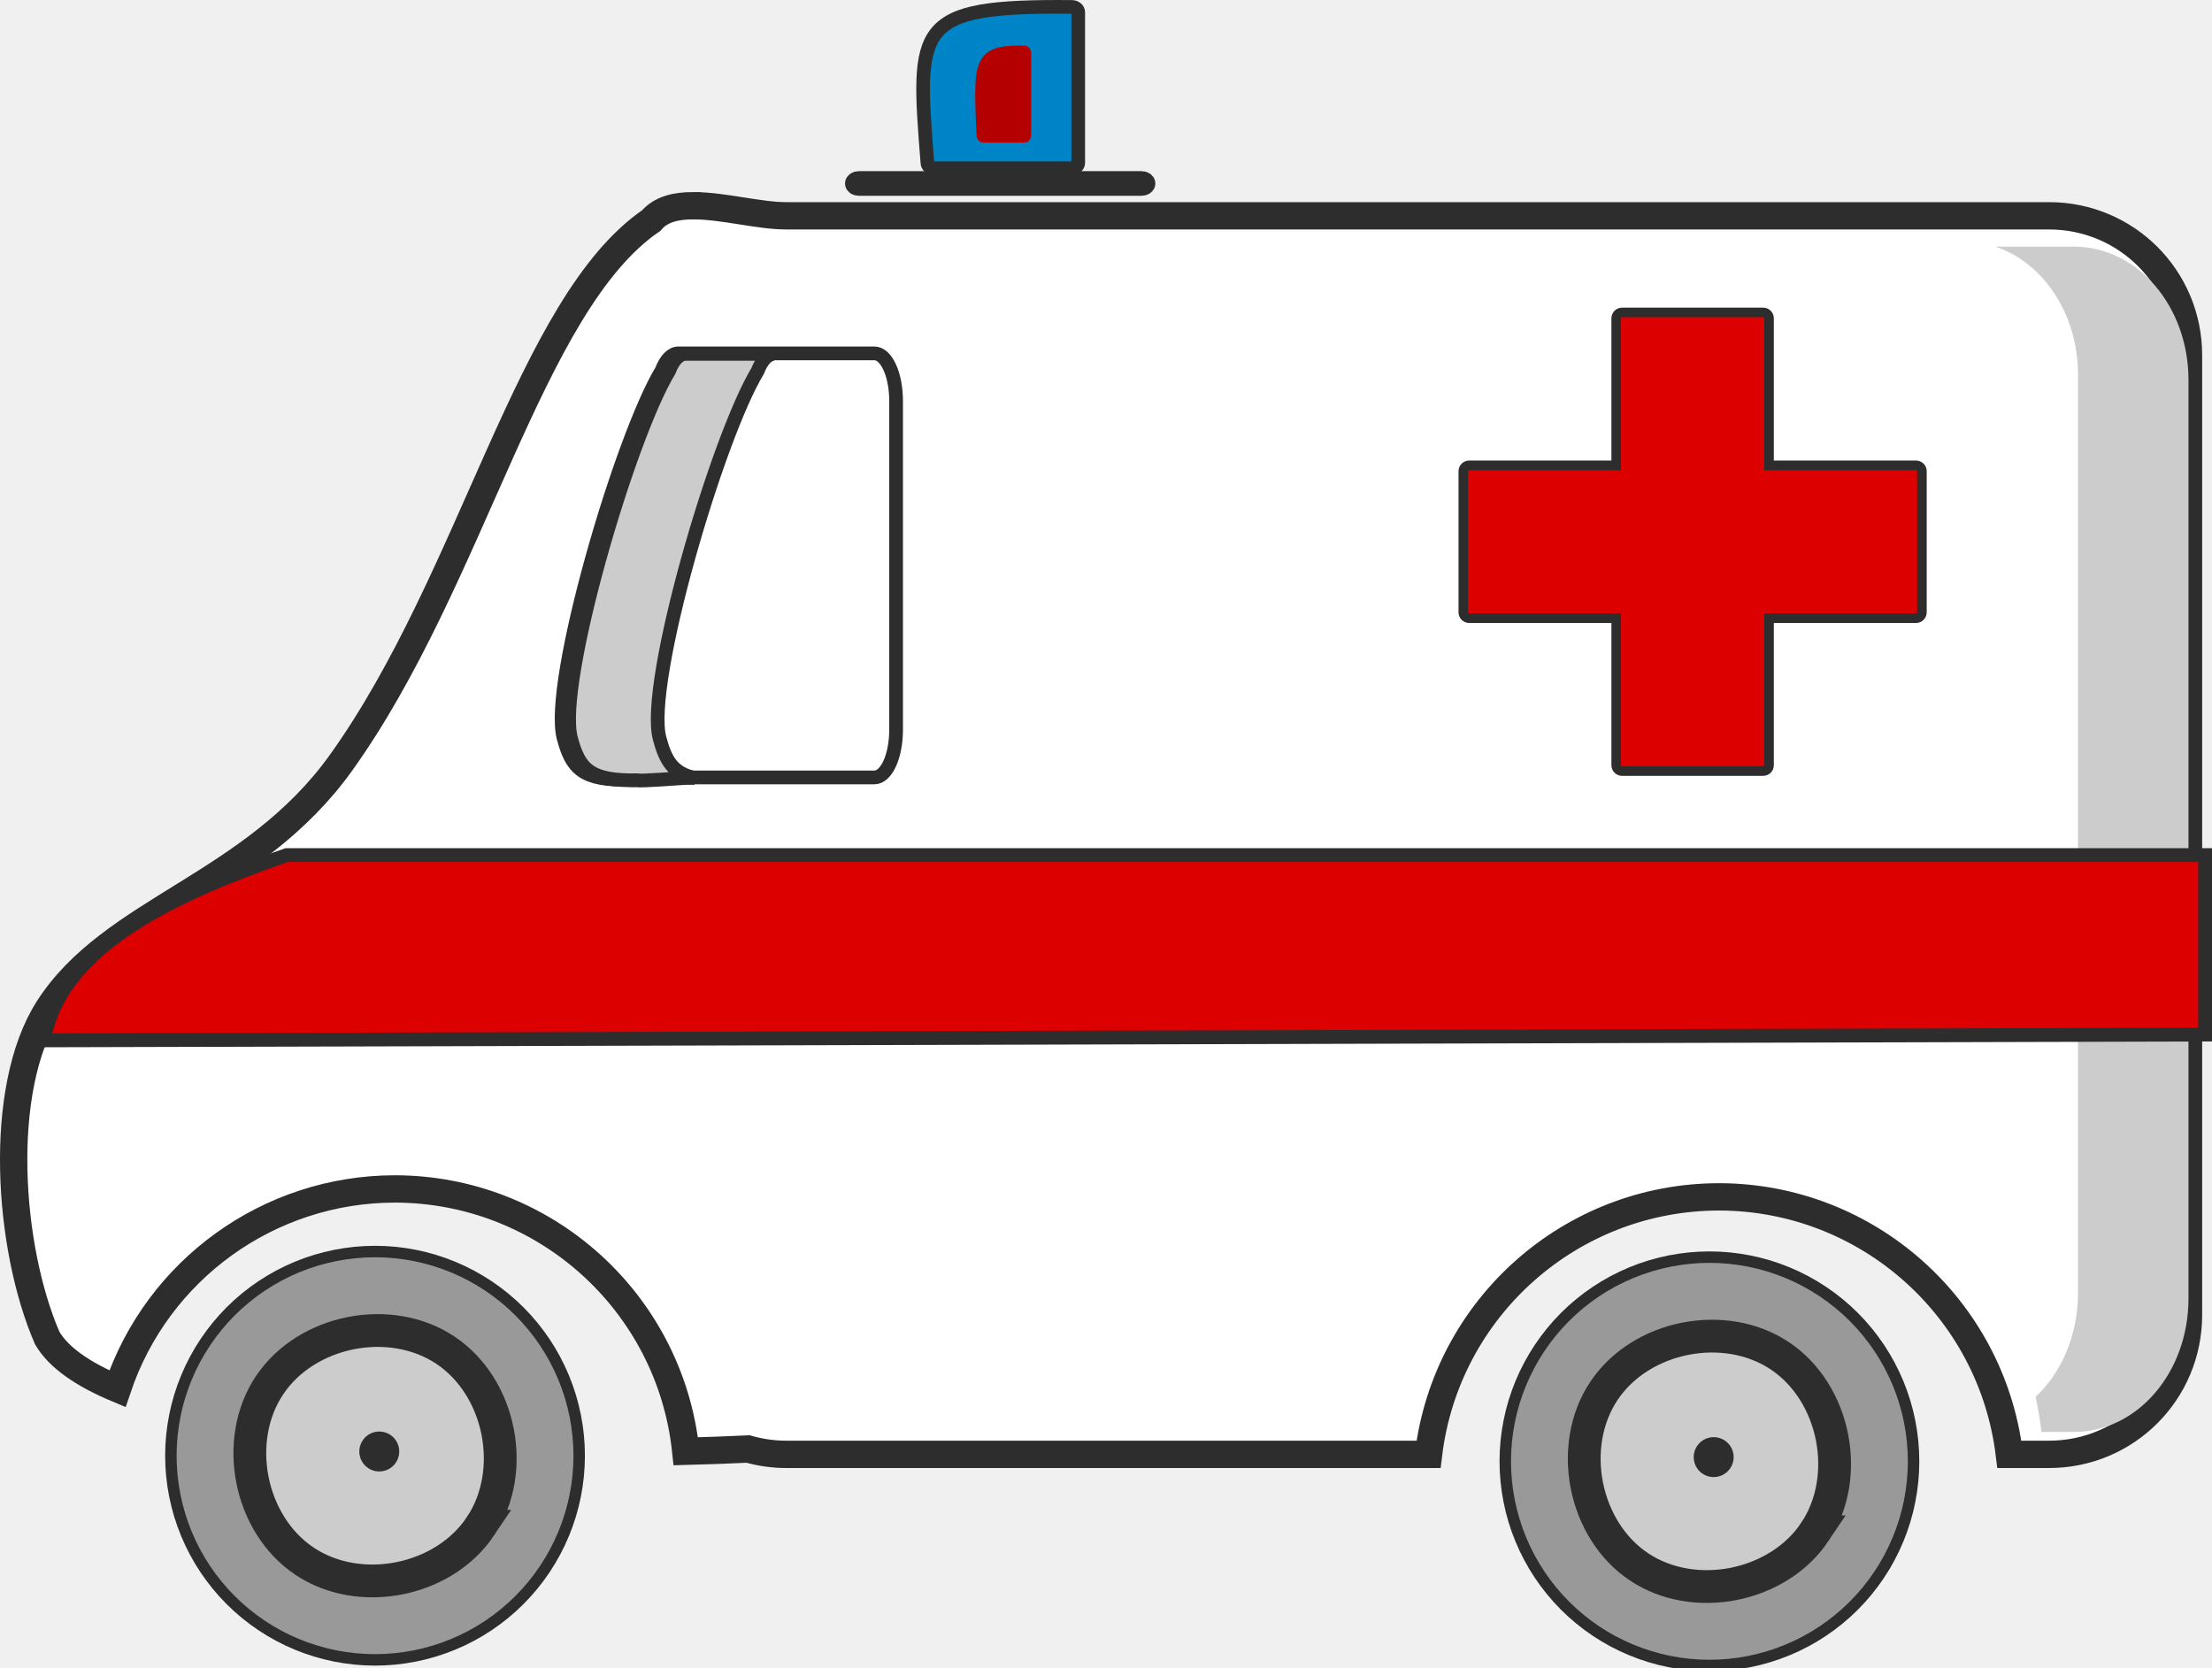
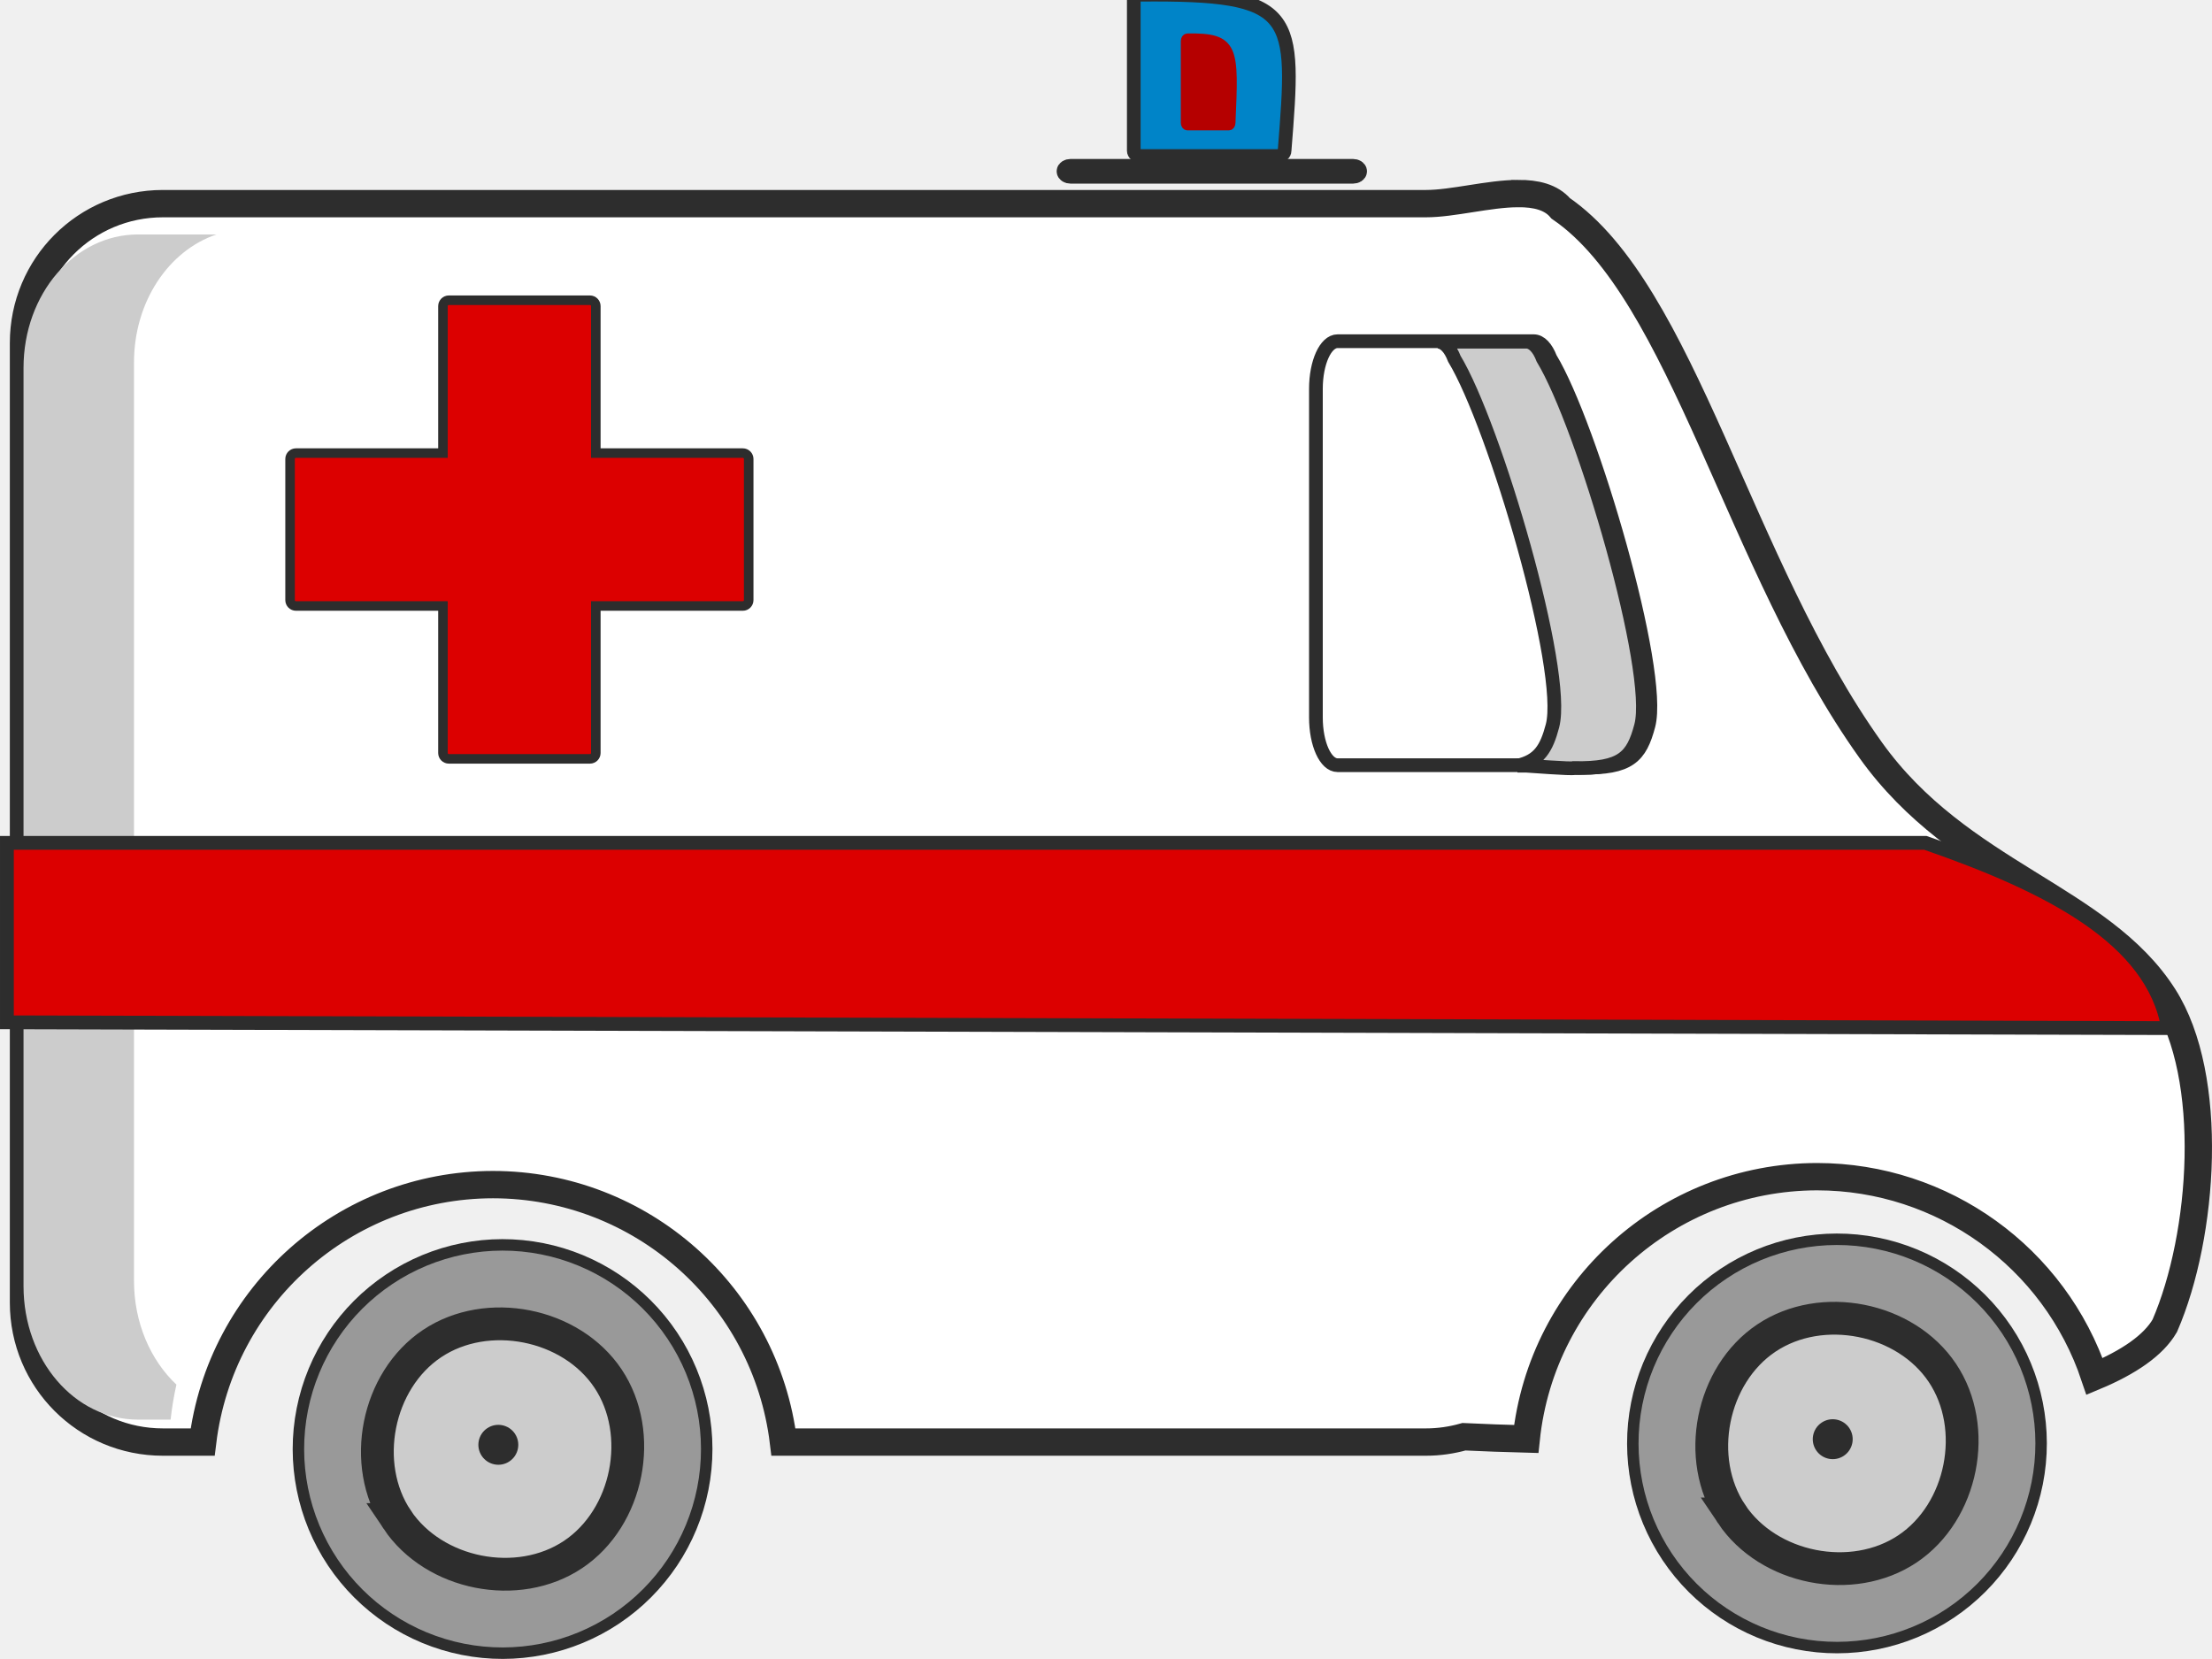
- <svg xmlns="http://www.w3.org/2000/svg" version="1.1" width="161.849" height="121.984" viewBox="0,0,161.849,121.984">
-   <g transform="translate(-176.9049,-129.4833)">
+ <svg xmlns="http://www.w3.org/2000/svg" version="1.1" width="161.849" height="121.38" viewBox="0,0,161.849,121.38">
+   <g transform="translate(-159.5706,-119.8979)">
    <g data-paper-data="{&quot;isPaintingLayer&quot;:true}" fill-rule="nonzero" stroke-linecap="butt" stroke-linejoin="miter" stroke-miterlimit="4" stroke-dasharray="" stroke-dashoffset="0" style="mix-blend-mode: normal">
-       <path d="M227.672,144.534c2.153,0.007 4.783,0.738 6.746,0.738h92.414c5.652,0 10.202,4.549 10.202,10.201v70.211c0,5.652 -4.55,10.202 -10.202,10.202h-2.905c-1.308,-10.743 -10.422,-18.824 -21.245,-18.838c-10.826,0.009 -19.945,8.092 -21.253,18.838h-47.011c-0.966,0 -1.896,-0.141 -2.78,-0.39c-1.51,0.073 -3.03,0.126 -4.555,0.166c-1.143,-10.901 -10.328,-19.182 -21.289,-19.194c-9.204,0.009 -17.374,5.894 -20.298,14.621c-2.517,-1.053 -4.31,-2.288 -5.137,-3.714c-2.869,-6.611 -3.68,-18.185 0.073,-24.084c4.636,-7.286 14.942,-8.933 21.442,-18.027c9.685,-13.55 13.743,-33.525 22.684,-39.646c0.701,-0.832 1.821,-1.09 3.113,-1.085z" fill="#ffffff" stroke="#2d2d2d" stroke-width="2" />
-       <g>
-         <path d="M314.397,244.701c-2.202,3.293 -5.623,5.576 -9.509,6.347c-3.886,0.771 -7.919,-0.033 -11.212,-2.236c-3.293,-2.202 -5.576,-5.623 -6.347,-9.509c-0.771,-3.886 0.033,-7.919 2.236,-11.212c2.202,-3.293 5.623,-5.576 9.509,-6.347c3.886,-0.771 7.919,0.033 11.212,2.236c3.293,2.202 5.576,5.623 6.347,9.509c0.771,3.886 -0.033,7.919 -2.236,11.212z" fill="#999999" stroke="#2d2d2d" stroke-width="0.838" />
-         <path d="M309.698,241.558c-2.703,4.04 -8.837,5.256 -12.877,2.554c-4.04,-2.702 -5.257,-8.835 -2.555,-12.875c2.702,-4.04 8.835,-5.257 12.875,-2.555c4.04,2.702 5.258,8.836 2.556,12.876z" fill="#cccccc" stroke="#2d2d2d" stroke-width="2.399" />
-         <path d="M301.078,235.276c0.448,-0.67 1.355,-0.85 2.026,-0.402c0.67,0.448 0.85,1.355 0.402,2.026c-0.448,0.67 -1.355,0.85 -2.026,0.402c-0.67,-0.448 -0.85,-1.355 -0.402,-2.026z" fill="#2d2d2d" stroke="none" stroke-width="0.419" />
+       <path d="M270.653,134.059c1.292,-0.005 2.412,0.253 3.113,1.085c8.94,6.121 12.999,26.095 22.684,39.646c6.5,9.094 16.806,10.741 21.442,18.027c3.754,5.899 2.942,17.473 0.073,24.084c-0.827,1.426 -2.62,2.661 -5.137,3.714c-2.924,-8.727 -11.094,-14.612 -20.298,-14.621c-10.961,0.012 -20.146,8.293 -21.289,19.194c-1.525,-0.04 -3.045,-0.093 -4.555,-0.166c-0.884,0.249 -1.814,0.39 -2.78,0.39h-47.011c-1.309,-10.747 -10.427,-18.829 -21.253,-18.838c-10.823,0.014 -19.936,8.095 -21.245,18.838h-2.905c-5.652,0 -10.202,-4.55 -10.202,-10.202v-70.211c0,-5.652 4.55,-10.201 10.202,-10.201h92.414c1.963,0 4.593,-0.731 6.746,-0.738z" data-paper-data="{&quot;index&quot;:null}" fill="#ffffff" stroke="#2d2d2d" stroke-width="2" />
+       <g data-paper-data="{&quot;index&quot;:null}">
+         <path d="M183.927,234.226c-2.202,-3.293 -3.007,-7.326 -2.236,-11.212c0.771,-3.886 3.054,-7.306 6.347,-9.509c3.293,-2.202 7.326,-3.007 11.212,-2.236c3.886,0.771 7.306,3.054 9.509,6.347c2.202,3.293 3.007,7.326 2.236,11.212c-0.771,3.886 -3.054,7.306 -6.347,9.509c-3.293,2.202 -7.326,3.007 -11.212,2.236c-3.886,-0.771 -7.306,-3.054 -9.509,-6.347z" fill="#999999" stroke="#2d2d2d" stroke-width="0.838" />
+         <path d="M188.627,231.083c-2.702,-4.04 -1.484,-10.174 2.556,-12.876c4.04,-2.702 10.173,-1.485 12.875,2.555c2.702,4.04 1.485,10.173 -2.555,12.875c-4.04,2.703 -10.174,1.486 -12.877,-2.554z" fill="#cccccc" stroke="#2d2d2d" stroke-width="2.399" />
+         <path d="M196.845,226.826c-0.67,0.448 -1.577,0.268 -2.026,-0.402c-0.448,-0.67 -0.268,-1.577 0.402,-2.026c0.67,-0.448 1.577,-0.268 2.026,0.402c0.448,0.67 0.268,1.577 -0.402,2.026z" fill="#2d2d2d" stroke="none" stroke-width="0.419" />
      </g>
-       <g>
-         <path d="M216.762,244.291c-2.202,3.293 -5.623,5.576 -9.509,6.347c-3.886,0.771 -7.919,-0.033 -11.212,-2.236c-3.293,-2.202 -5.576,-5.623 -6.347,-9.509c-0.771,-3.886 0.033,-7.919 2.236,-11.212c2.202,-3.293 5.623,-5.576 9.509,-6.347c3.886,-0.771 7.919,0.033 11.212,2.236c3.293,2.202 5.576,5.623 6.347,9.509c0.771,3.886 -0.033,7.919 -2.236,11.212z" fill="#999999" stroke="#2d2d2d" stroke-width="0.838" />
-         <path d="M212.062,241.148c-2.703,4.04 -8.837,5.256 -12.877,2.554c-4.04,-2.702 -5.257,-8.835 -2.555,-12.875c2.702,-4.04 8.835,-5.257 12.875,-2.555c4.04,2.702 5.258,8.836 2.556,12.876z" fill="#cccccc" stroke="#2d2d2d" stroke-width="2.399" />
-         <path d="M203.442,234.866c0.448,-0.67 1.355,-0.85 2.026,-0.402c0.67,0.448 0.85,1.355 0.402,2.026c-0.448,0.67 -1.355,0.85 -2.026,0.402c-0.67,-0.448 -0.85,-1.355 -0.402,-2.026z" fill="#2d2d2d" stroke="none" stroke-width="0.419" />
+       <g data-paper-data="{&quot;index&quot;:null}">
+         <path d="M281.563,233.816c-2.202,-3.293 -3.007,-7.326 -2.236,-11.212c0.771,-3.886 3.054,-7.306 6.347,-9.509c3.293,-2.202 7.326,-3.007 11.212,-2.236c3.886,0.771 7.306,3.054 9.509,6.347c2.202,3.293 3.007,7.326 2.236,11.212c-0.771,3.886 -3.054,7.306 -6.347,9.509c-3.293,2.202 -7.326,3.007 -11.212,2.236c-3.886,-0.771 -7.306,-3.054 -9.509,-6.347z" fill="#999999" stroke="#2d2d2d" stroke-width="0.838" />
+         <path d="M286.263,230.673c-2.702,-4.04 -1.484,-10.174 2.556,-12.876c4.04,-2.702 10.173,-1.485 12.875,2.555c2.702,4.04 1.485,10.173 -2.555,12.875c-4.04,2.703 -10.174,1.486 -12.877,-2.554z" fill="#cccccc" stroke="#2d2d2d" stroke-width="2.399" />
+         <path d="M294.481,226.416c-0.67,0.448 -1.577,0.268 -2.026,-0.402c-0.448,-0.67 -0.268,-1.577 0.402,-2.026c0.67,-0.448 1.577,-0.268 2.026,0.402c0.448,0.67 0.268,1.577 -0.402,2.026z" fill="#2d2d2d" stroke="none" stroke-width="0.419" />
      </g>
-       <g>
-         <path d="M255.324,141.79h-10.088c-0.262,0 -0.473,-0.172 -0.473,-0.385c-0.795,-10.068 -0.954,-11.521 10.561,-11.416c0.262,0 0.473,0.172 0.473,0.385v11.032c0,0.213 -0.211,0.385 -0.473,0.385z" fill="#0084c8" stroke="#2d2d2d" stroke-width="1" />
-         <path d="M251.869,139.569h-3.028c-0.079,0 -0.142,-0.093 -0.142,-0.209c-0.239,-5.463 -0.286,-6.252 3.17,-6.195c0.079,0 0.142,0.093 0.142,0.209v5.986c0,0.116 -0.063,0.209 -0.142,0.209z" fill="#b50000" stroke="#b50000" stroke-width="0.688" />
-         <path d="M239.748,143.095c-0.166,0 -0.3,-0.084 -0.3,-0.188v0c0,-0.104 0.134,-0.188 0.3,-0.188h20.679c0.166,0 0.3,0.084 0.3,0.188v0c0,0.104 -0.134,0.188 -0.3,0.188z" fill="#b50000" stroke="#2d2d2d" stroke-width="1.427" />
+       <g data-paper-data="{&quot;index&quot;:null}">
+         <path d="M243.001,131.314c-0.262,0 -0.473,-0.172 -0.473,-0.385v-11.032c0,-0.213 0.211,-0.385 0.473,-0.385c11.515,-0.104 11.356,1.348 10.561,11.416c0,0.213 -0.211,0.385 -0.473,0.385h-10.088z" fill="#0084c8" stroke="#2d2d2d" stroke-width="1" />
+         <path d="M246.455,129.094c-0.079,0 -0.142,-0.093 -0.142,-0.209v-5.986c0,-0.116 0.063,-0.209 0.142,-0.209c3.457,-0.057 3.409,0.732 3.17,6.195c0,0.116 -0.063,0.209 -0.142,0.209h-3.028z" fill="#b50000" stroke="#b50000" stroke-width="0.688" />
+         <path d="M237.898,132.619c-0.166,0 -0.3,-0.084 -0.3,-0.188v0c0,-0.104 0.134,-0.188 0.3,-0.188h20.679c0.166,0 0.3,0.084 0.3,0.188v0c0,0.104 -0.134,0.188 -0.3,0.188z" fill="#b50000" stroke="#2d2d2d" stroke-width="1.427" />
      </g>
-       <path d="M305.914,152.341c0.238,0 0.43,0.192 0.43,0.43v10.755h10.755c0.238,0 0.431,0.192 0.431,0.43v10.326c0,0.238 -0.193,0.43 -0.431,0.43h-10.755v10.755c0,0.238 -0.192,0.43 -0.43,0.43h-10.325c-0.238,0 -0.43,-0.192 -0.43,-0.43v-10.755h-10.756c-0.238,0 -0.43,-0.192 -0.43,-0.43v-10.326c0,-0.238 0.192,-0.43 0.43,-0.43h10.756v-10.755c0,-0.238 0.192,-0.43 0.43,-0.43z" fill="#dc0000" stroke="#2d2d2d" stroke-width="0.699" />
-       <path d="M328.657,147.529c4.64,0 8.376,4.353 8.376,9.762v67.192c0,5.409 -3.736,9.763 -8.376,9.763h-2.385c-0.095,-0.864 -0.238,-1.72 -0.426,-2.562c1.895,-1.787 3.104,-4.518 3.104,-7.593v-67.192c0,-4.457 -2.54,-8.192 -6.03,-9.369z" fill="#cccccc" stroke="none" stroke-width="1.773" />
-       <path d="M197.877,192.044h140.372v13.13l-158.135,0.424c1.124,-6.528 8.619,-10.386 17.763,-13.554z" fill="#dc0000" stroke="#2d2d2d" stroke-width="1.01" />
-       <g stroke="#2d2d2d" stroke-width="1.004">
-         <path d="M240.886,155.338c0.878,0 1.585,1.557 1.585,3.492v24.038c0,1.935 -0.707,3.493 -1.585,3.493h-14.354c-0.15,0 -3.371,0.259 -3.509,0.174c-3.492,0.064 -4.286,-0.801 -4.888,-3.088c-1.055,-4.008 4.217,-21.964 7.184,-26.867c0.29,-0.76 0.725,-1.242 1.213,-1.242z" fill="#ffffff" />
-         <path d="M233.559,155.373c-0.488,0 -0.923,0.482 -1.213,1.242c-2.967,4.903 -8.239,22.86 -7.184,26.868c0.435,1.654 0.977,2.561 2.56,2.914h-0.644c-0.15,0 -3.372,0.258 -3.509,0.173c-3.492,0.064 -4.286,-0.8 -4.888,-3.088c-1.055,-4.008 4.217,-21.965 7.184,-26.868c0.29,-0.76 0.725,-1.242 1.213,-1.242z" fill="#cccccc" />
+       <path d="M202.736,141.866c0.238,0 0.43,0.192 0.43,0.43v10.755h10.756c0.238,0 0.43,0.192 0.43,0.43v10.326c0,0.238 -0.192,0.43 -0.43,0.43h-10.756v10.755c0,0.238 -0.192,0.43 -0.43,0.43h-10.325c-0.238,0 -0.43,-0.192 -0.43,-0.43v-10.755h-10.755c-0.238,0 -0.431,-0.192 -0.431,-0.43v-10.326c0,-0.238 0.193,-0.43 0.431,-0.43h10.755v-10.755c0,-0.238 0.192,-0.43 0.43,-0.43z" data-paper-data="{&quot;index&quot;:null}" fill="#dc0000" stroke="#2d2d2d" stroke-width="0.699" />
+       <path d="M175.405,137.054c-3.49,1.178 -6.03,4.912 -6.03,9.369v67.192c0,3.075 1.21,5.806 3.104,7.593c-0.189,0.843 -0.331,1.698 -0.426,2.562h-2.385c-4.64,0 -8.376,-4.355 -8.376,-9.763v-67.192c0,-5.409 3.736,-9.762 8.376,-9.762z" data-paper-data="{&quot;index&quot;:null}" fill="#cccccc" stroke="none" stroke-width="1.773" />
+       <path d="M318.211,195.123l-158.135,-0.424v-13.13h140.372c9.144,3.167 16.64,7.026 17.763,13.554z" data-paper-data="{&quot;index&quot;:null}" fill="#dc0000" stroke="#2d2d2d" stroke-width="1.01" />
+       <g data-paper-data="{&quot;index&quot;:null}" stroke="#2d2d2d" stroke-width="1.004">
+         <path d="M271.793,144.863c0.488,0 0.922,0.482 1.213,1.242c2.967,4.903 8.238,22.859 7.184,26.867c-0.602,2.287 -1.395,3.152 -4.888,3.088c-0.137,0.085 -3.358,-0.174 -3.509,-0.174h-14.354c-0.878,0 -1.585,-1.558 -1.585,-3.493v-24.038c0,-1.935 0.707,-3.492 1.585,-3.492z" fill="#ffffff" />
+         <path d="M271.247,144.898c0.488,0 0.923,0.482 1.213,1.242c2.967,4.903 8.239,22.86 7.184,26.868c-0.602,2.287 -1.395,3.152 -4.888,3.088c-0.137,0.085 -3.359,-0.173 -3.509,-0.173h-0.644c1.583,-0.353 2.124,-1.26 2.56,-2.914c1.055,-4.008 -4.217,-21.965 -7.184,-26.868c-0.29,-0.76 -0.725,-1.242 -1.213,-1.242z" fill="#cccccc" />
      </g>
    </g>
  </g>
</svg>
